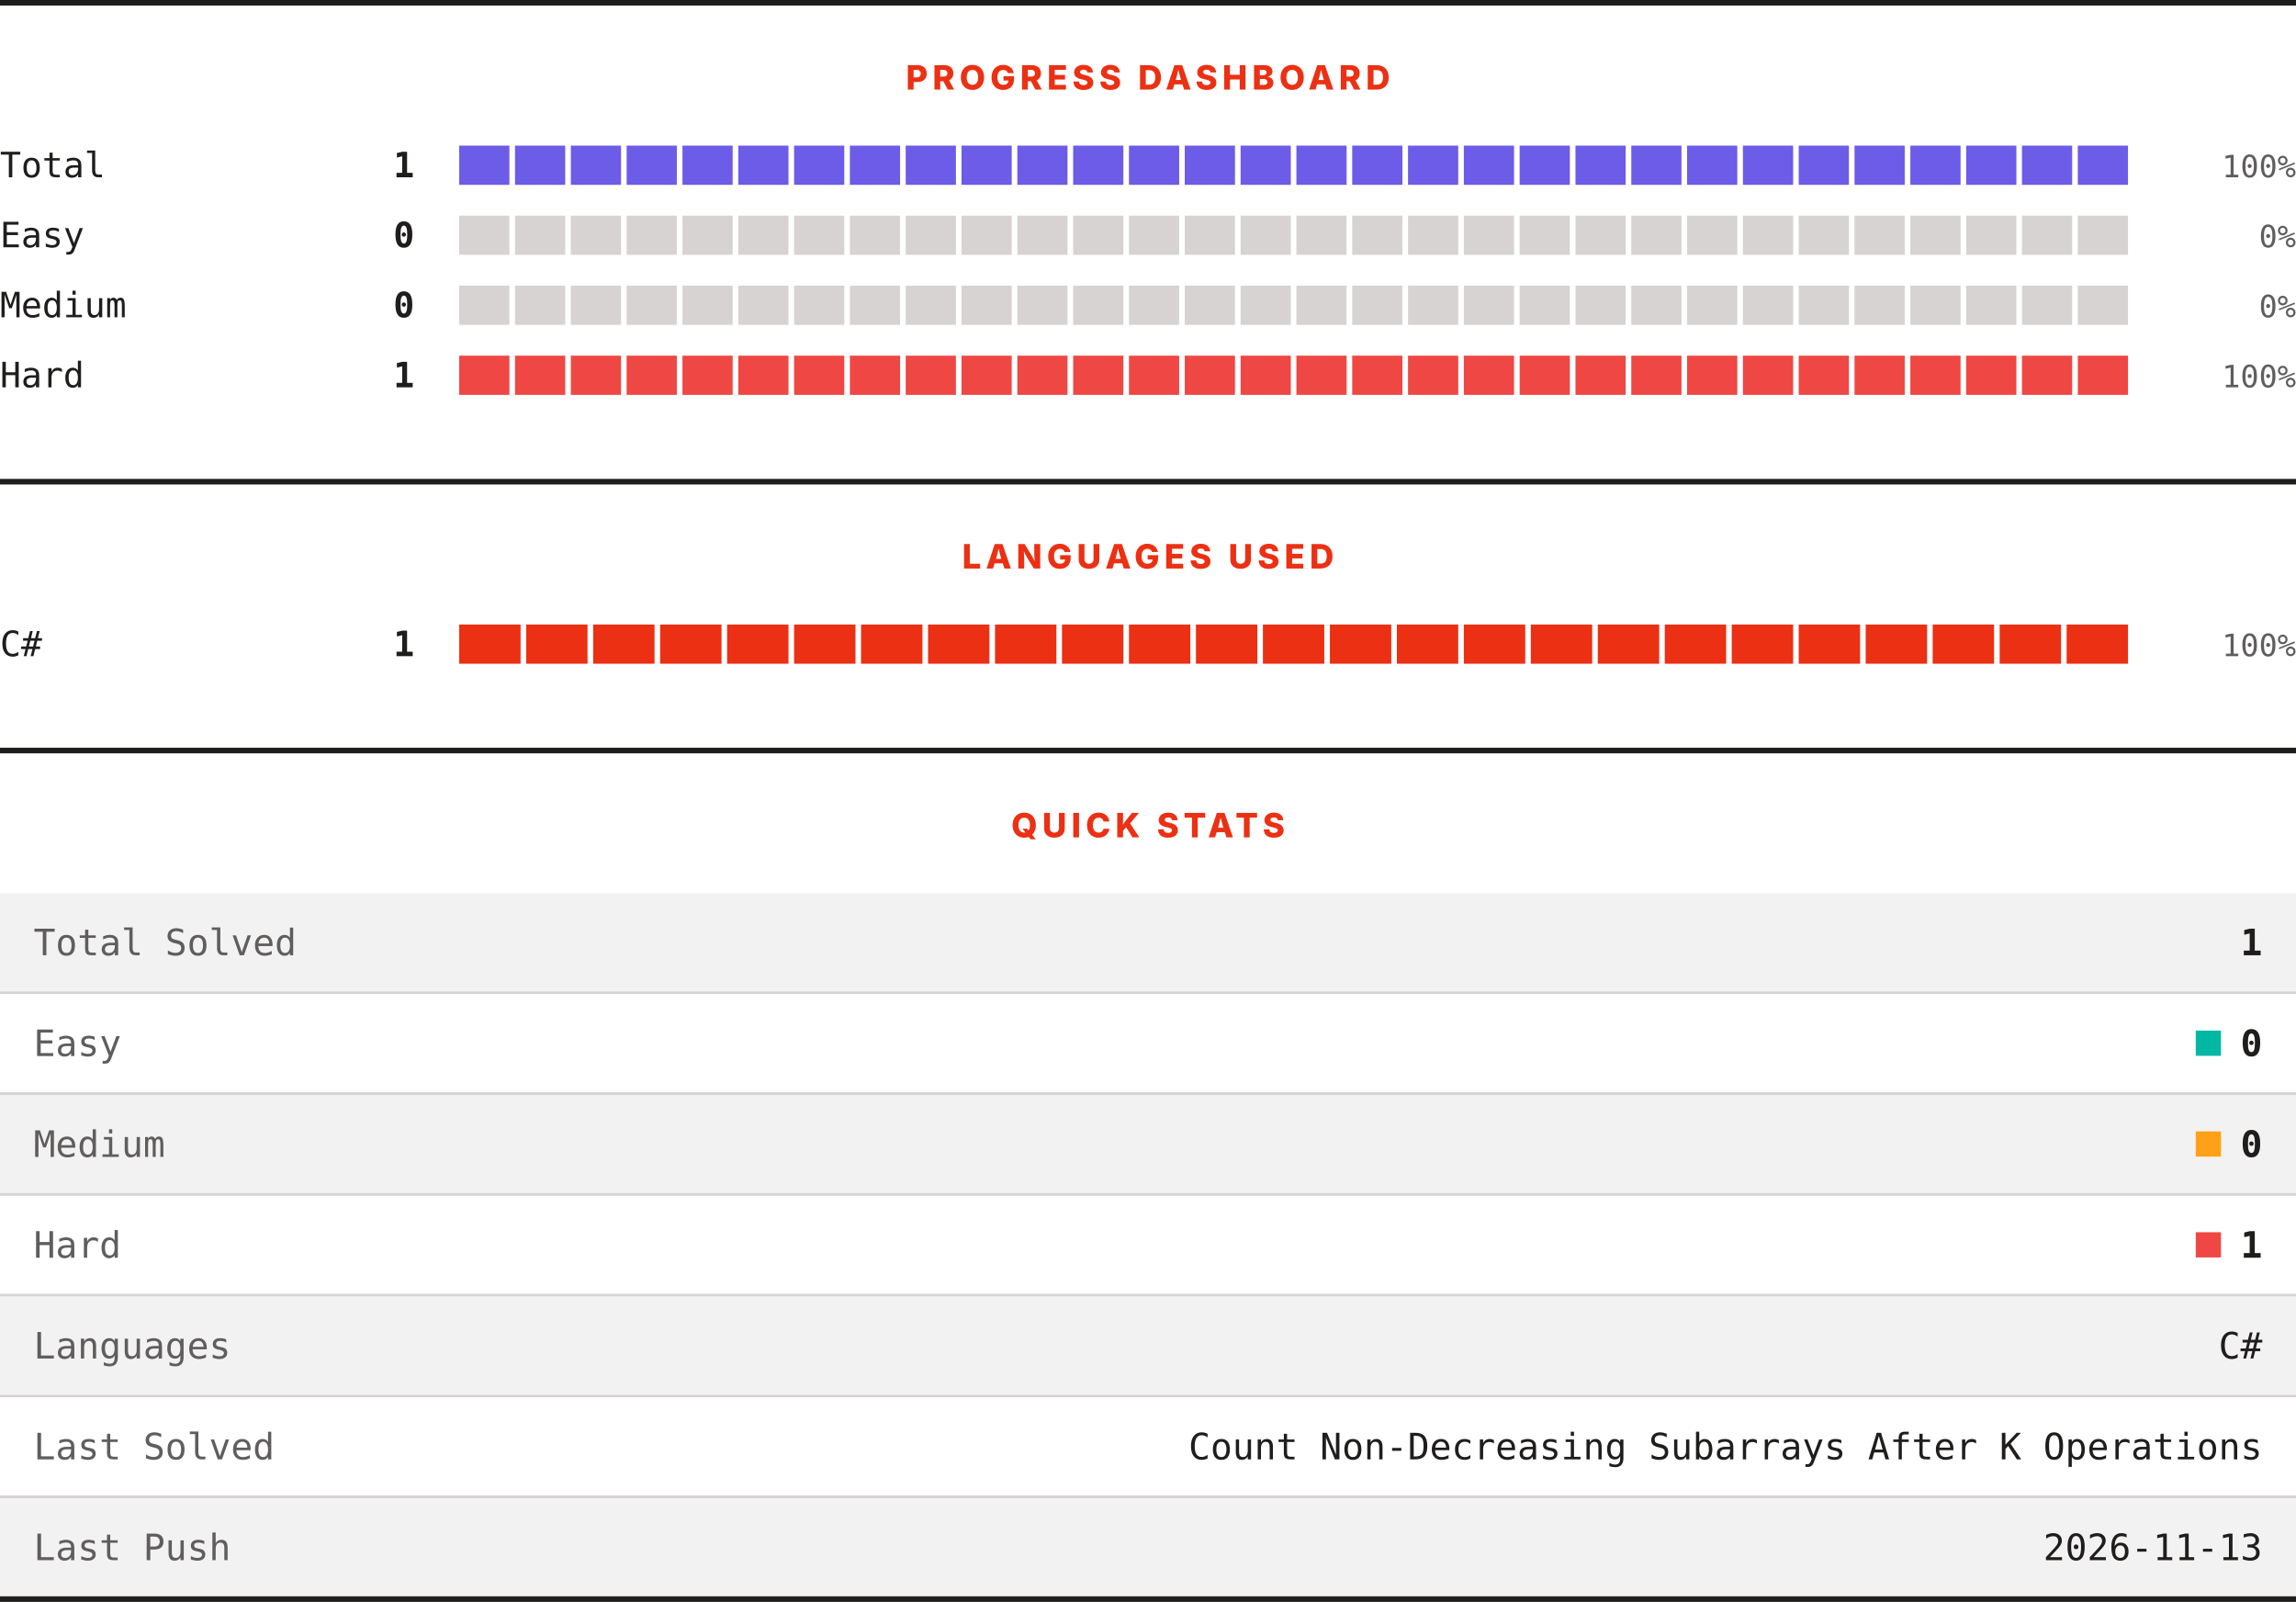
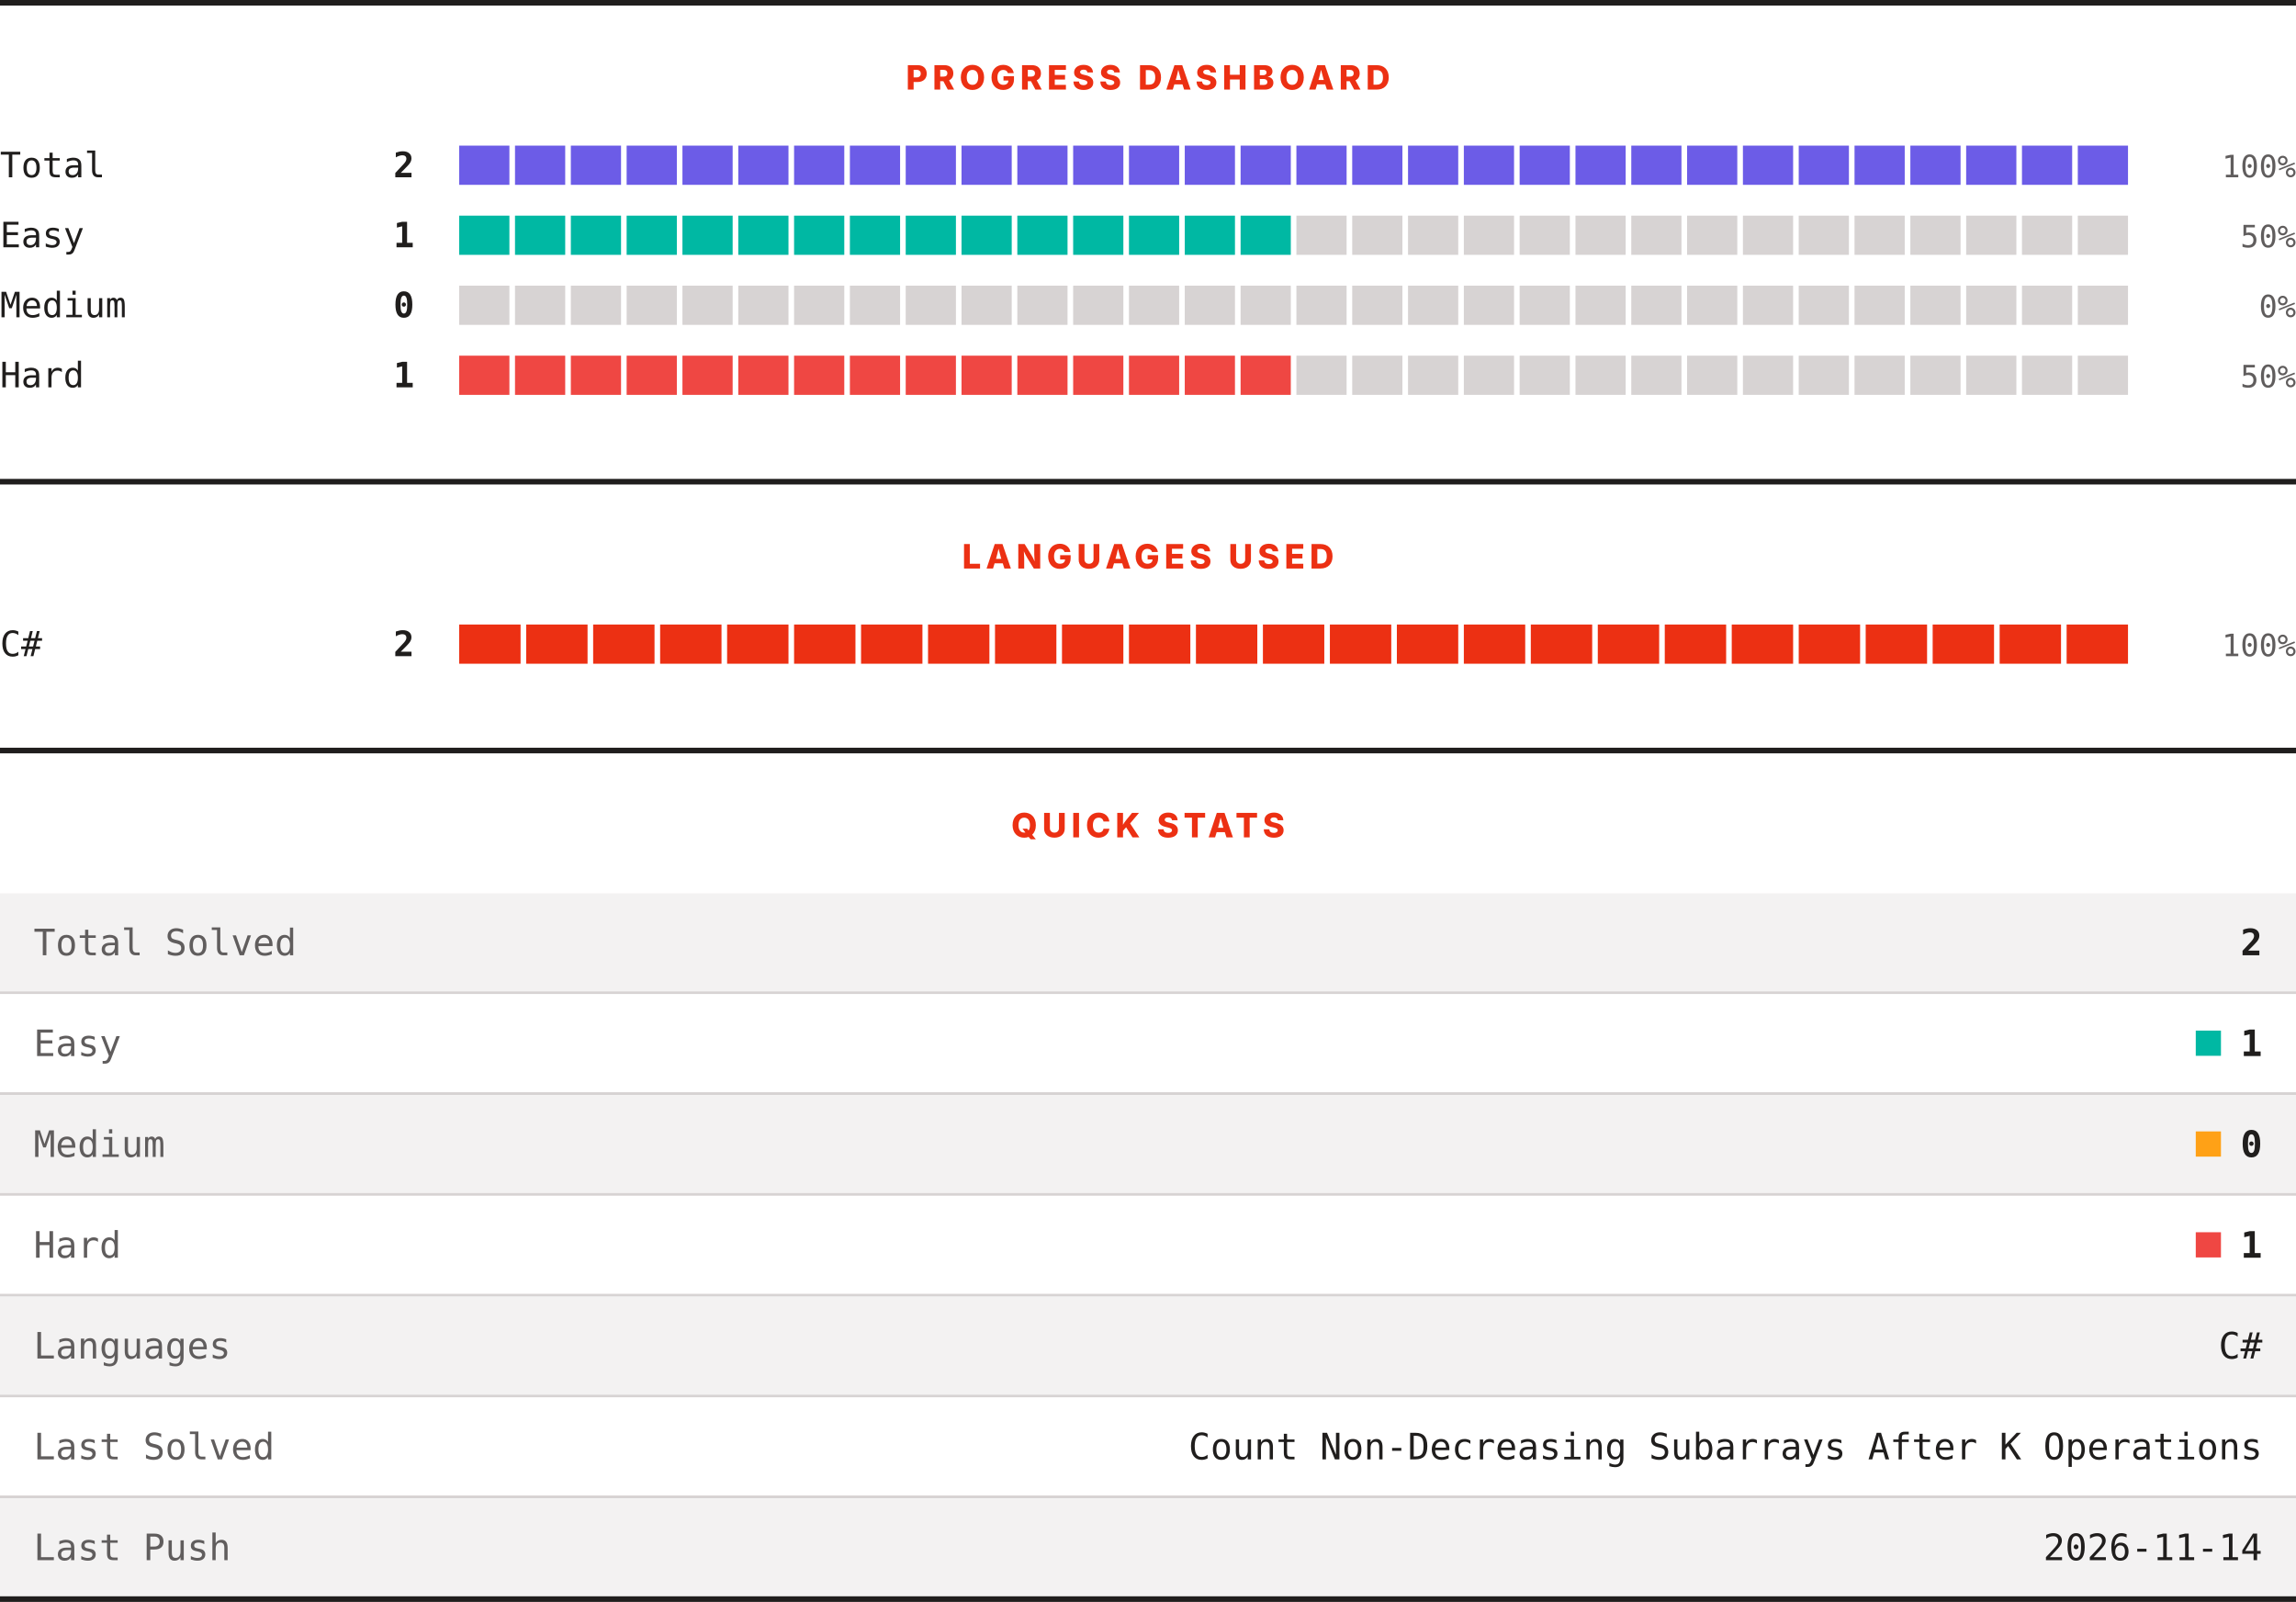
<svg xmlns="http://www.w3.org/2000/svg" width="820" height="572" viewBox="0 0 820 572" role="img" aria-label="LeetCode progress, languages and quick stats">
  <rect width="820" height="572" fill="#ffffff" />
  <rect x="0" y="0" width="820" height="2" fill="#201e1d" />
  <text x="410" y="32" text-anchor="middle" font-family="Archivo, system-ui, -apple-system, Segoe UI, sans-serif" font-size="12" font-weight="800" letter-spacing="1.68" fill="#ec3013">PROGRESS DASHBOARD</text>
  <text x="0" y="63.3" font-family="ui-monospace, SFMono-Regular, Menlo, Consolas, monospace" font-size="12.5" fill="#201e1d">Total</text>
-   <text x="148" y="63.3" text-anchor="end" font-family="ui-monospace, SFMono-Regular, Menlo, Consolas, monospace" font-size="12.5" font-weight="700" fill="#201e1d">1</text>
+   <text x="148" y="63.3" text-anchor="end" font-family="ui-monospace, SFMono-Regular, Menlo, Consolas, monospace" font-size="12.5" font-weight="700" fill="#201e1d">2</text>
  <rect x="164.00" y="52" width="17.93" height="14" fill="#6c5ce7" />
  <rect x="183.93" y="52" width="17.93" height="14" fill="#6c5ce7" />
  <rect x="203.87" y="52" width="17.93" height="14" fill="#6c5ce7" />
  <rect x="223.80" y="52" width="17.93" height="14" fill="#6c5ce7" />
  <rect x="243.73" y="52" width="17.93" height="14" fill="#6c5ce7" />
  <rect x="263.67" y="52" width="17.93" height="14" fill="#6c5ce7" />
  <rect x="283.60" y="52" width="17.93" height="14" fill="#6c5ce7" />
  <rect x="303.53" y="52" width="17.93" height="14" fill="#6c5ce7" />
  <rect x="323.47" y="52" width="17.93" height="14" fill="#6c5ce7" />
  <rect x="343.40" y="52" width="17.93" height="14" fill="#6c5ce7" />
  <rect x="363.33" y="52" width="17.93" height="14" fill="#6c5ce7" />
  <rect x="383.27" y="52" width="17.93" height="14" fill="#6c5ce7" />
  <rect x="403.20" y="52" width="17.93" height="14" fill="#6c5ce7" />
  <rect x="423.13" y="52" width="17.93" height="14" fill="#6c5ce7" />
  <rect x="443.07" y="52" width="17.93" height="14" fill="#6c5ce7" />
  <rect x="463.00" y="52" width="17.93" height="14" fill="#6c5ce7" />
  <rect x="482.93" y="52" width="17.93" height="14" fill="#6c5ce7" />
  <rect x="502.87" y="52" width="17.93" height="14" fill="#6c5ce7" />
  <rect x="522.80" y="52" width="17.93" height="14" fill="#6c5ce7" />
  <rect x="542.73" y="52" width="17.93" height="14" fill="#6c5ce7" />
  <rect x="562.67" y="52" width="17.93" height="14" fill="#6c5ce7" />
  <rect x="582.60" y="52" width="17.93" height="14" fill="#6c5ce7" />
  <rect x="602.53" y="52" width="17.93" height="14" fill="#6c5ce7" />
  <rect x="622.47" y="52" width="17.93" height="14" fill="#6c5ce7" />
  <rect x="642.40" y="52" width="17.93" height="14" fill="#6c5ce7" />
  <rect x="662.33" y="52" width="17.93" height="14" fill="#6c5ce7" />
  <rect x="682.27" y="52" width="17.93" height="14" fill="#6c5ce7" />
  <rect x="702.20" y="52" width="17.93" height="14" fill="#6c5ce7" />
  <rect x="722.13" y="52" width="17.93" height="14" fill="#6c5ce7" />
  <rect x="742.07" y="52" width="17.93" height="14" fill="#6c5ce7" />
  <text x="820" y="63.3" text-anchor="end" font-family="ui-monospace, SFMono-Regular, Menlo, Consolas, monospace" font-size="11" fill="#605d5d">100%</text>
  <text x="0" y="88.3" font-family="ui-monospace, SFMono-Regular, Menlo, Consolas, monospace" font-size="12.5" fill="#201e1d">Easy</text>
-   <text x="148" y="88.3" text-anchor="end" font-family="ui-monospace, SFMono-Regular, Menlo, Consolas, monospace" font-size="12.5" font-weight="700" fill="#201e1d">0</text>
-   <rect x="164.00" y="77" width="17.93" height="14" fill="#d7d3d3" />
-   <rect x="183.93" y="77" width="17.93" height="14" fill="#d7d3d3" />
-   <rect x="203.87" y="77" width="17.93" height="14" fill="#d7d3d3" />
-   <rect x="223.80" y="77" width="17.93" height="14" fill="#d7d3d3" />
-   <rect x="243.73" y="77" width="17.93" height="14" fill="#d7d3d3" />
-   <rect x="263.67" y="77" width="17.93" height="14" fill="#d7d3d3" />
-   <rect x="283.60" y="77" width="17.93" height="14" fill="#d7d3d3" />
-   <rect x="303.53" y="77" width="17.93" height="14" fill="#d7d3d3" />
-   <rect x="323.47" y="77" width="17.93" height="14" fill="#d7d3d3" />
-   <rect x="343.40" y="77" width="17.93" height="14" fill="#d7d3d3" />
-   <rect x="363.33" y="77" width="17.93" height="14" fill="#d7d3d3" />
-   <rect x="383.27" y="77" width="17.93" height="14" fill="#d7d3d3" />
-   <rect x="403.20" y="77" width="17.93" height="14" fill="#d7d3d3" />
-   <rect x="423.13" y="77" width="17.93" height="14" fill="#d7d3d3" />
-   <rect x="443.07" y="77" width="17.93" height="14" fill="#d7d3d3" />
+   <text x="148" y="88.3" text-anchor="end" font-family="ui-monospace, SFMono-Regular, Menlo, Consolas, monospace" font-size="12.5" font-weight="700" fill="#201e1d">1</text>
+   <rect x="164.00" y="77" width="17.93" height="14" fill="#00b8a3" />
+   <rect x="183.93" y="77" width="17.93" height="14" fill="#00b8a3" />
+   <rect x="203.87" y="77" width="17.93" height="14" fill="#00b8a3" />
+   <rect x="223.80" y="77" width="17.93" height="14" fill="#00b8a3" />
+   <rect x="243.73" y="77" width="17.93" height="14" fill="#00b8a3" />
+   <rect x="263.67" y="77" width="17.93" height="14" fill="#00b8a3" />
+   <rect x="283.60" y="77" width="17.93" height="14" fill="#00b8a3" />
+   <rect x="303.53" y="77" width="17.93" height="14" fill="#00b8a3" />
+   <rect x="323.47" y="77" width="17.93" height="14" fill="#00b8a3" />
+   <rect x="343.40" y="77" width="17.93" height="14" fill="#00b8a3" />
+   <rect x="363.33" y="77" width="17.93" height="14" fill="#00b8a3" />
+   <rect x="383.27" y="77" width="17.93" height="14" fill="#00b8a3" />
+   <rect x="403.20" y="77" width="17.93" height="14" fill="#00b8a3" />
+   <rect x="423.13" y="77" width="17.93" height="14" fill="#00b8a3" />
+   <rect x="443.07" y="77" width="17.93" height="14" fill="#00b8a3" />
  <rect x="463.00" y="77" width="17.93" height="14" fill="#d7d3d3" />
  <rect x="482.93" y="77" width="17.93" height="14" fill="#d7d3d3" />
  <rect x="502.87" y="77" width="17.93" height="14" fill="#d7d3d3" />
  <rect x="522.80" y="77" width="17.93" height="14" fill="#d7d3d3" />
  <rect x="542.73" y="77" width="17.93" height="14" fill="#d7d3d3" />
  <rect x="562.67" y="77" width="17.93" height="14" fill="#d7d3d3" />
  <rect x="582.60" y="77" width="17.93" height="14" fill="#d7d3d3" />
  <rect x="602.53" y="77" width="17.93" height="14" fill="#d7d3d3" />
  <rect x="622.47" y="77" width="17.93" height="14" fill="#d7d3d3" />
  <rect x="642.40" y="77" width="17.93" height="14" fill="#d7d3d3" />
  <rect x="662.33" y="77" width="17.93" height="14" fill="#d7d3d3" />
  <rect x="682.27" y="77" width="17.93" height="14" fill="#d7d3d3" />
  <rect x="702.20" y="77" width="17.93" height="14" fill="#d7d3d3" />
  <rect x="722.13" y="77" width="17.93" height="14" fill="#d7d3d3" />
  <rect x="742.07" y="77" width="17.93" height="14" fill="#d7d3d3" />
-   <text x="820" y="88.3" text-anchor="end" font-family="ui-monospace, SFMono-Regular, Menlo, Consolas, monospace" font-size="11" fill="#605d5d">0%</text>
+   <text x="820" y="88.3" text-anchor="end" font-family="ui-monospace, SFMono-Regular, Menlo, Consolas, monospace" font-size="11" fill="#605d5d">50%</text>
  <text x="0" y="113.3" font-family="ui-monospace, SFMono-Regular, Menlo, Consolas, monospace" font-size="12.5" fill="#201e1d">Medium</text>
  <text x="148" y="113.3" text-anchor="end" font-family="ui-monospace, SFMono-Regular, Menlo, Consolas, monospace" font-size="12.5" font-weight="700" fill="#201e1d">0</text>
  <rect x="164.00" y="102" width="17.93" height="14" fill="#d7d3d3" />
  <rect x="183.93" y="102" width="17.93" height="14" fill="#d7d3d3" />
  <rect x="203.87" y="102" width="17.93" height="14" fill="#d7d3d3" />
  <rect x="223.80" y="102" width="17.93" height="14" fill="#d7d3d3" />
  <rect x="243.73" y="102" width="17.93" height="14" fill="#d7d3d3" />
  <rect x="263.67" y="102" width="17.93" height="14" fill="#d7d3d3" />
  <rect x="283.60" y="102" width="17.93" height="14" fill="#d7d3d3" />
  <rect x="303.53" y="102" width="17.93" height="14" fill="#d7d3d3" />
  <rect x="323.47" y="102" width="17.93" height="14" fill="#d7d3d3" />
  <rect x="343.40" y="102" width="17.93" height="14" fill="#d7d3d3" />
  <rect x="363.33" y="102" width="17.93" height="14" fill="#d7d3d3" />
  <rect x="383.27" y="102" width="17.93" height="14" fill="#d7d3d3" />
  <rect x="403.20" y="102" width="17.93" height="14" fill="#d7d3d3" />
  <rect x="423.13" y="102" width="17.93" height="14" fill="#d7d3d3" />
  <rect x="443.07" y="102" width="17.93" height="14" fill="#d7d3d3" />
  <rect x="463.00" y="102" width="17.93" height="14" fill="#d7d3d3" />
  <rect x="482.93" y="102" width="17.93" height="14" fill="#d7d3d3" />
  <rect x="502.87" y="102" width="17.93" height="14" fill="#d7d3d3" />
  <rect x="522.80" y="102" width="17.93" height="14" fill="#d7d3d3" />
  <rect x="542.73" y="102" width="17.93" height="14" fill="#d7d3d3" />
  <rect x="562.67" y="102" width="17.93" height="14" fill="#d7d3d3" />
  <rect x="582.60" y="102" width="17.93" height="14" fill="#d7d3d3" />
  <rect x="602.53" y="102" width="17.93" height="14" fill="#d7d3d3" />
  <rect x="622.47" y="102" width="17.93" height="14" fill="#d7d3d3" />
  <rect x="642.40" y="102" width="17.93" height="14" fill="#d7d3d3" />
  <rect x="662.33" y="102" width="17.93" height="14" fill="#d7d3d3" />
  <rect x="682.27" y="102" width="17.93" height="14" fill="#d7d3d3" />
  <rect x="702.20" y="102" width="17.93" height="14" fill="#d7d3d3" />
  <rect x="722.13" y="102" width="17.93" height="14" fill="#d7d3d3" />
  <rect x="742.07" y="102" width="17.93" height="14" fill="#d7d3d3" />
  <text x="820" y="113.3" text-anchor="end" font-family="ui-monospace, SFMono-Regular, Menlo, Consolas, monospace" font-size="11" fill="#605d5d">0%</text>
  <text x="0" y="138.3" font-family="ui-monospace, SFMono-Regular, Menlo, Consolas, monospace" font-size="12.5" fill="#201e1d">Hard</text>
  <text x="148" y="138.3" text-anchor="end" font-family="ui-monospace, SFMono-Regular, Menlo, Consolas, monospace" font-size="12.5" font-weight="700" fill="#201e1d">1</text>
  <rect x="164.00" y="127" width="17.93" height="14" fill="#ef4743" />
  <rect x="183.93" y="127" width="17.93" height="14" fill="#ef4743" />
  <rect x="203.87" y="127" width="17.93" height="14" fill="#ef4743" />
  <rect x="223.80" y="127" width="17.93" height="14" fill="#ef4743" />
  <rect x="243.73" y="127" width="17.93" height="14" fill="#ef4743" />
  <rect x="263.67" y="127" width="17.93" height="14" fill="#ef4743" />
  <rect x="283.60" y="127" width="17.93" height="14" fill="#ef4743" />
  <rect x="303.53" y="127" width="17.93" height="14" fill="#ef4743" />
  <rect x="323.47" y="127" width="17.93" height="14" fill="#ef4743" />
  <rect x="343.40" y="127" width="17.93" height="14" fill="#ef4743" />
  <rect x="363.33" y="127" width="17.93" height="14" fill="#ef4743" />
  <rect x="383.27" y="127" width="17.93" height="14" fill="#ef4743" />
  <rect x="403.20" y="127" width="17.93" height="14" fill="#ef4743" />
  <rect x="423.13" y="127" width="17.93" height="14" fill="#ef4743" />
  <rect x="443.07" y="127" width="17.93" height="14" fill="#ef4743" />
-   <rect x="463.00" y="127" width="17.93" height="14" fill="#ef4743" />
-   <rect x="482.93" y="127" width="17.93" height="14" fill="#ef4743" />
-   <rect x="502.87" y="127" width="17.93" height="14" fill="#ef4743" />
-   <rect x="522.80" y="127" width="17.93" height="14" fill="#ef4743" />
-   <rect x="542.73" y="127" width="17.93" height="14" fill="#ef4743" />
-   <rect x="562.67" y="127" width="17.93" height="14" fill="#ef4743" />
-   <rect x="582.60" y="127" width="17.93" height="14" fill="#ef4743" />
-   <rect x="602.53" y="127" width="17.93" height="14" fill="#ef4743" />
-   <rect x="622.47" y="127" width="17.93" height="14" fill="#ef4743" />
-   <rect x="642.40" y="127" width="17.93" height="14" fill="#ef4743" />
-   <rect x="662.33" y="127" width="17.93" height="14" fill="#ef4743" />
-   <rect x="682.27" y="127" width="17.93" height="14" fill="#ef4743" />
-   <rect x="702.20" y="127" width="17.93" height="14" fill="#ef4743" />
-   <rect x="722.13" y="127" width="17.93" height="14" fill="#ef4743" />
-   <rect x="742.07" y="127" width="17.93" height="14" fill="#ef4743" />
-   <text x="820" y="138.3" text-anchor="end" font-family="ui-monospace, SFMono-Regular, Menlo, Consolas, monospace" font-size="11" fill="#605d5d">100%</text>
+   <rect x="463.00" y="127" width="17.93" height="14" fill="#d7d3d3" />
+   <rect x="482.93" y="127" width="17.93" height="14" fill="#d7d3d3" />
+   <rect x="502.87" y="127" width="17.93" height="14" fill="#d7d3d3" />
+   <rect x="522.80" y="127" width="17.93" height="14" fill="#d7d3d3" />
+   <rect x="542.73" y="127" width="17.93" height="14" fill="#d7d3d3" />
+   <rect x="562.67" y="127" width="17.93" height="14" fill="#d7d3d3" />
+   <rect x="582.60" y="127" width="17.93" height="14" fill="#d7d3d3" />
+   <rect x="602.53" y="127" width="17.93" height="14" fill="#d7d3d3" />
+   <rect x="622.47" y="127" width="17.93" height="14" fill="#d7d3d3" />
+   <rect x="642.40" y="127" width="17.93" height="14" fill="#d7d3d3" />
+   <rect x="662.33" y="127" width="17.93" height="14" fill="#d7d3d3" />
+   <rect x="682.27" y="127" width="17.93" height="14" fill="#d7d3d3" />
+   <rect x="702.20" y="127" width="17.93" height="14" fill="#d7d3d3" />
+   <rect x="722.13" y="127" width="17.93" height="14" fill="#d7d3d3" />
+   <rect x="742.07" y="127" width="17.93" height="14" fill="#d7d3d3" />
+   <text x="820" y="138.3" text-anchor="end" font-family="ui-monospace, SFMono-Regular, Menlo, Consolas, monospace" font-size="11" fill="#605d5d">50%</text>
  <rect x="0" y="171" width="820" height="2" fill="#201e1d" />
  <text x="410" y="203" text-anchor="middle" font-family="Archivo, system-ui, -apple-system, Segoe UI, sans-serif" font-size="12" font-weight="800" letter-spacing="1.68" fill="#ec3013">LANGUAGES USED</text>
  <text x="0" y="234.3" font-family="ui-monospace, SFMono-Regular, Menlo, Consolas, monospace" font-size="12.5" fill="#201e1d">C#</text>
-   <text x="148" y="234.3" text-anchor="end" font-family="ui-monospace, SFMono-Regular, Menlo, Consolas, monospace" font-size="12.5" font-weight="700" fill="#201e1d">1</text>
+   <text x="148" y="234.3" text-anchor="end" font-family="ui-monospace, SFMono-Regular, Menlo, Consolas, monospace" font-size="12.5" font-weight="700" fill="#201e1d">2</text>
  <rect x="164.00" y="223" width="21.92" height="14" fill="#ec3013" />
  <rect x="187.92" y="223" width="21.92" height="14" fill="#ec3013" />
  <rect x="211.84" y="223" width="21.92" height="14" fill="#ec3013" />
  <rect x="235.76" y="223" width="21.92" height="14" fill="#ec3013" />
  <rect x="259.68" y="223" width="21.92" height="14" fill="#ec3013" />
  <rect x="283.60" y="223" width="21.92" height="14" fill="#ec3013" />
  <rect x="307.52" y="223" width="21.92" height="14" fill="#ec3013" />
  <rect x="331.44" y="223" width="21.92" height="14" fill="#ec3013" />
  <rect x="355.36" y="223" width="21.92" height="14" fill="#ec3013" />
  <rect x="379.28" y="223" width="21.92" height="14" fill="#ec3013" />
  <rect x="403.20" y="223" width="21.92" height="14" fill="#ec3013" />
  <rect x="427.12" y="223" width="21.92" height="14" fill="#ec3013" />
  <rect x="451.04" y="223" width="21.92" height="14" fill="#ec3013" />
  <rect x="474.96" y="223" width="21.92" height="14" fill="#ec3013" />
  <rect x="498.88" y="223" width="21.92" height="14" fill="#ec3013" />
  <rect x="522.80" y="223" width="21.92" height="14" fill="#ec3013" />
  <rect x="546.72" y="223" width="21.92" height="14" fill="#ec3013" />
  <rect x="570.64" y="223" width="21.92" height="14" fill="#ec3013" />
  <rect x="594.56" y="223" width="21.92" height="14" fill="#ec3013" />
  <rect x="618.48" y="223" width="21.92" height="14" fill="#ec3013" />
  <rect x="642.40" y="223" width="21.92" height="14" fill="#ec3013" />
  <rect x="666.32" y="223" width="21.92" height="14" fill="#ec3013" />
  <rect x="690.24" y="223" width="21.92" height="14" fill="#ec3013" />
  <rect x="714.16" y="223" width="21.92" height="14" fill="#ec3013" />
  <rect x="738.08" y="223" width="21.92" height="14" fill="#ec3013" />
  <text x="820" y="234.3" text-anchor="end" font-family="ui-monospace, SFMono-Regular, Menlo, Consolas, monospace" font-size="11" fill="#605d5d">100%</text>
  <rect x="0" y="267" width="820" height="2" fill="#201e1d" />
  <text x="410" y="299" text-anchor="middle" font-family="Archivo, system-ui, -apple-system, Segoe UI, sans-serif" font-size="12" font-weight="800" letter-spacing="1.68" fill="#ec3013">QUICK STATS</text>
  <rect x="0" y="319" width="820" height="35" fill="#f3f2f2" />
  <text x="12" y="341.1" font-family="ui-monospace, SFMono-Regular, Menlo, Consolas, monospace" font-size="13" fill="#605d5d">Total Solved</text>
-   <text x="808" y="341.1" text-anchor="end" font-family="ui-monospace, SFMono-Regular, Menlo, Consolas, monospace" font-size="13" font-weight="700" fill="#201e1d">1</text>
+   <text x="808" y="341.1" text-anchor="end" font-family="ui-monospace, SFMono-Regular, Menlo, Consolas, monospace" font-size="13" font-weight="700" fill="#201e1d">2</text>
  <rect x="0" y="354" width="820" height="1" fill="#d7d3d3" />
  <rect x="0" y="355" width="820" height="35" fill="#ffffff" />
  <text x="12" y="377.1" font-family="ui-monospace, SFMono-Regular, Menlo, Consolas, monospace" font-size="13" fill="#605d5d">Easy</text>
  <rect x="784.2" y="368" width="9" height="9" fill="#00b8a3" />
-   <text x="808" y="377.1" text-anchor="end" font-family="ui-monospace, SFMono-Regular, Menlo, Consolas, monospace" font-size="13" font-weight="700" fill="#201e1d">0</text>
+   <text x="808" y="377.1" text-anchor="end" font-family="ui-monospace, SFMono-Regular, Menlo, Consolas, monospace" font-size="13" font-weight="700" fill="#201e1d">1</text>
  <rect x="0" y="390" width="820" height="1" fill="#d7d3d3" />
  <rect x="0" y="391" width="820" height="35" fill="#f3f2f2" />
  <text x="12" y="413.1" font-family="ui-monospace, SFMono-Regular, Menlo, Consolas, monospace" font-size="13" fill="#605d5d">Medium</text>
  <rect x="784.2" y="404" width="9" height="9" fill="#ffa116" />
  <text x="808" y="413.1" text-anchor="end" font-family="ui-monospace, SFMono-Regular, Menlo, Consolas, monospace" font-size="13" font-weight="700" fill="#201e1d">0</text>
  <rect x="0" y="426" width="820" height="1" fill="#d7d3d3" />
  <rect x="0" y="427" width="820" height="35" fill="#ffffff" />
  <text x="12" y="449.1" font-family="ui-monospace, SFMono-Regular, Menlo, Consolas, monospace" font-size="13" fill="#605d5d">Hard</text>
  <rect x="784.2" y="440" width="9" height="9" fill="#ef4743" />
  <text x="808" y="449.1" text-anchor="end" font-family="ui-monospace, SFMono-Regular, Menlo, Consolas, monospace" font-size="13" font-weight="700" fill="#201e1d">1</text>
  <rect x="0" y="462" width="820" height="1" fill="#d7d3d3" />
  <rect x="0" y="463" width="820" height="35" fill="#f3f2f2" />
  <text x="12" y="485.1" font-family="ui-monospace, SFMono-Regular, Menlo, Consolas, monospace" font-size="13" fill="#605d5d">Languages</text>
  <text x="808" y="485.1" text-anchor="end" font-family="ui-monospace, SFMono-Regular, Menlo, Consolas, monospace" font-size="13" fill="#201e1d">C#</text>
  <rect x="0" y="498" width="820" height="1" fill="#d7d3d3" />
  <rect x="0" y="499" width="820" height="35" fill="#ffffff" />
  <text x="12" y="521.1" font-family="ui-monospace, SFMono-Regular, Menlo, Consolas, monospace" font-size="13" fill="#605d5d">Last Solved</text>
  <text x="808" y="521.1" text-anchor="end" font-family="ui-monospace, SFMono-Regular, Menlo, Consolas, monospace" font-size="13" fill="#201e1d">Count Non-Decreasing Subarrays After K Operations</text>
  <rect x="0" y="534" width="820" height="1" fill="#d7d3d3" />
  <rect x="0" y="535" width="820" height="35" fill="#f3f2f2" />
  <text x="12" y="557.1" font-family="ui-monospace, SFMono-Regular, Menlo, Consolas, monospace" font-size="13" fill="#605d5d">Last Push</text>
-   <text x="808" y="557.1" text-anchor="end" font-family="ui-monospace, SFMono-Regular, Menlo, Consolas, monospace" font-size="13" fill="#201e1d">2026-11-13</text>
+   <text x="808" y="557.1" text-anchor="end" font-family="ui-monospace, SFMono-Regular, Menlo, Consolas, monospace" font-size="13" fill="#201e1d">2026-11-14</text>
  <rect x="0" y="570" width="820" height="2" fill="#201e1d" />
</svg>
